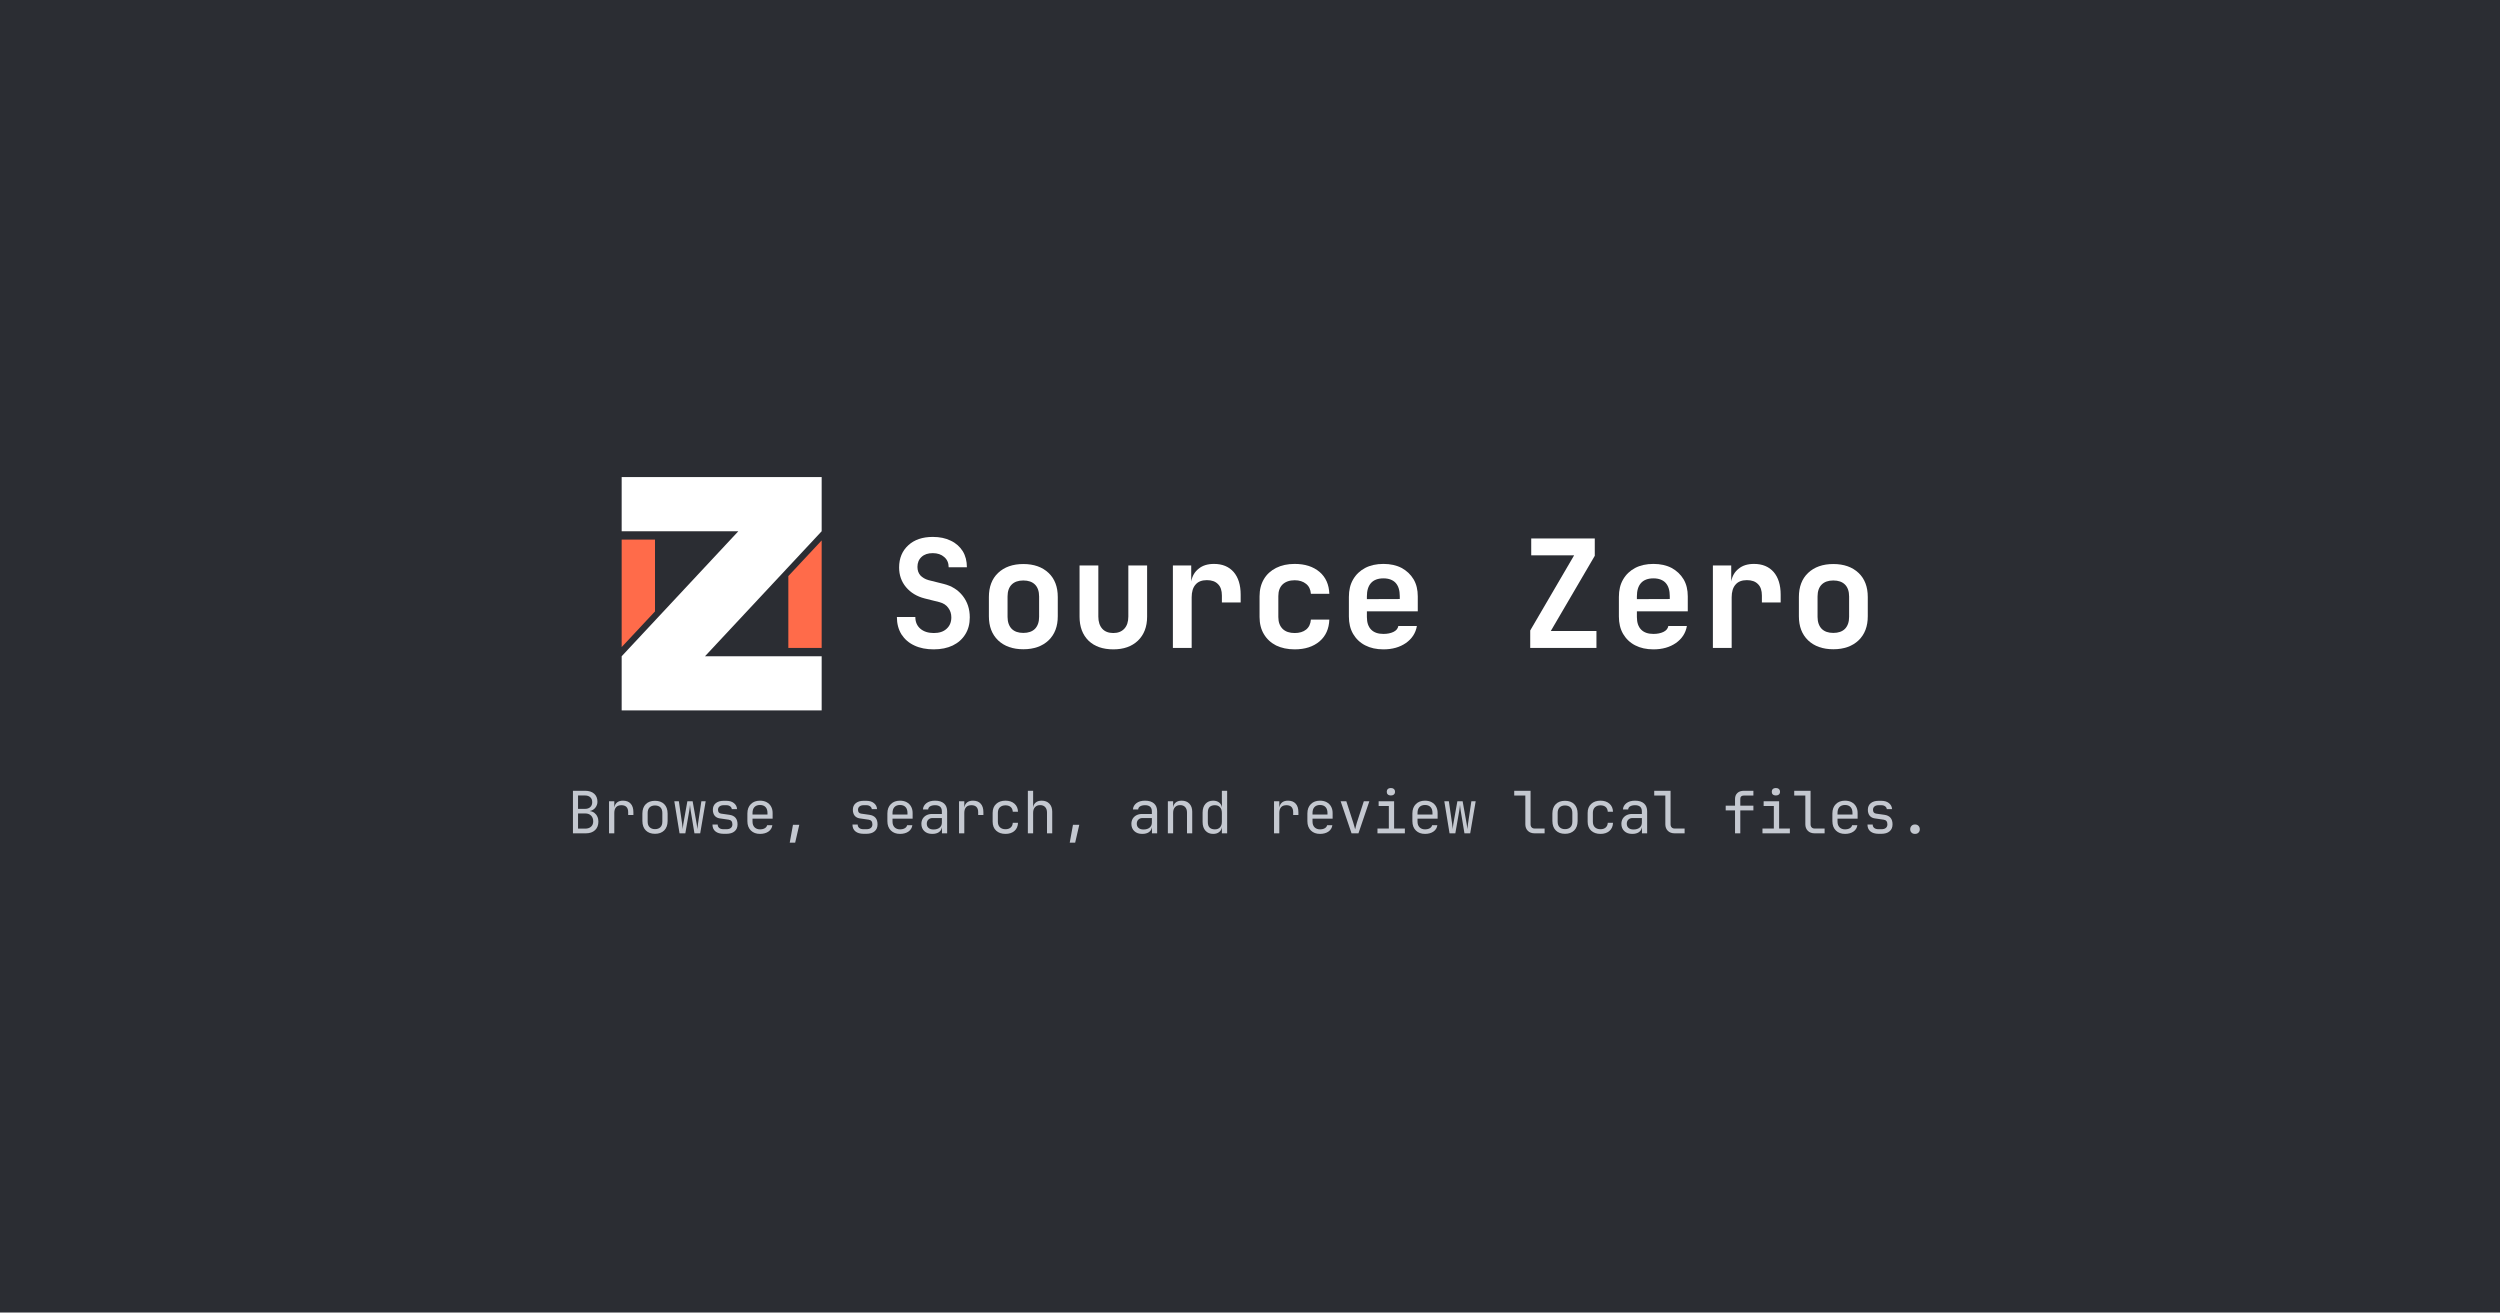
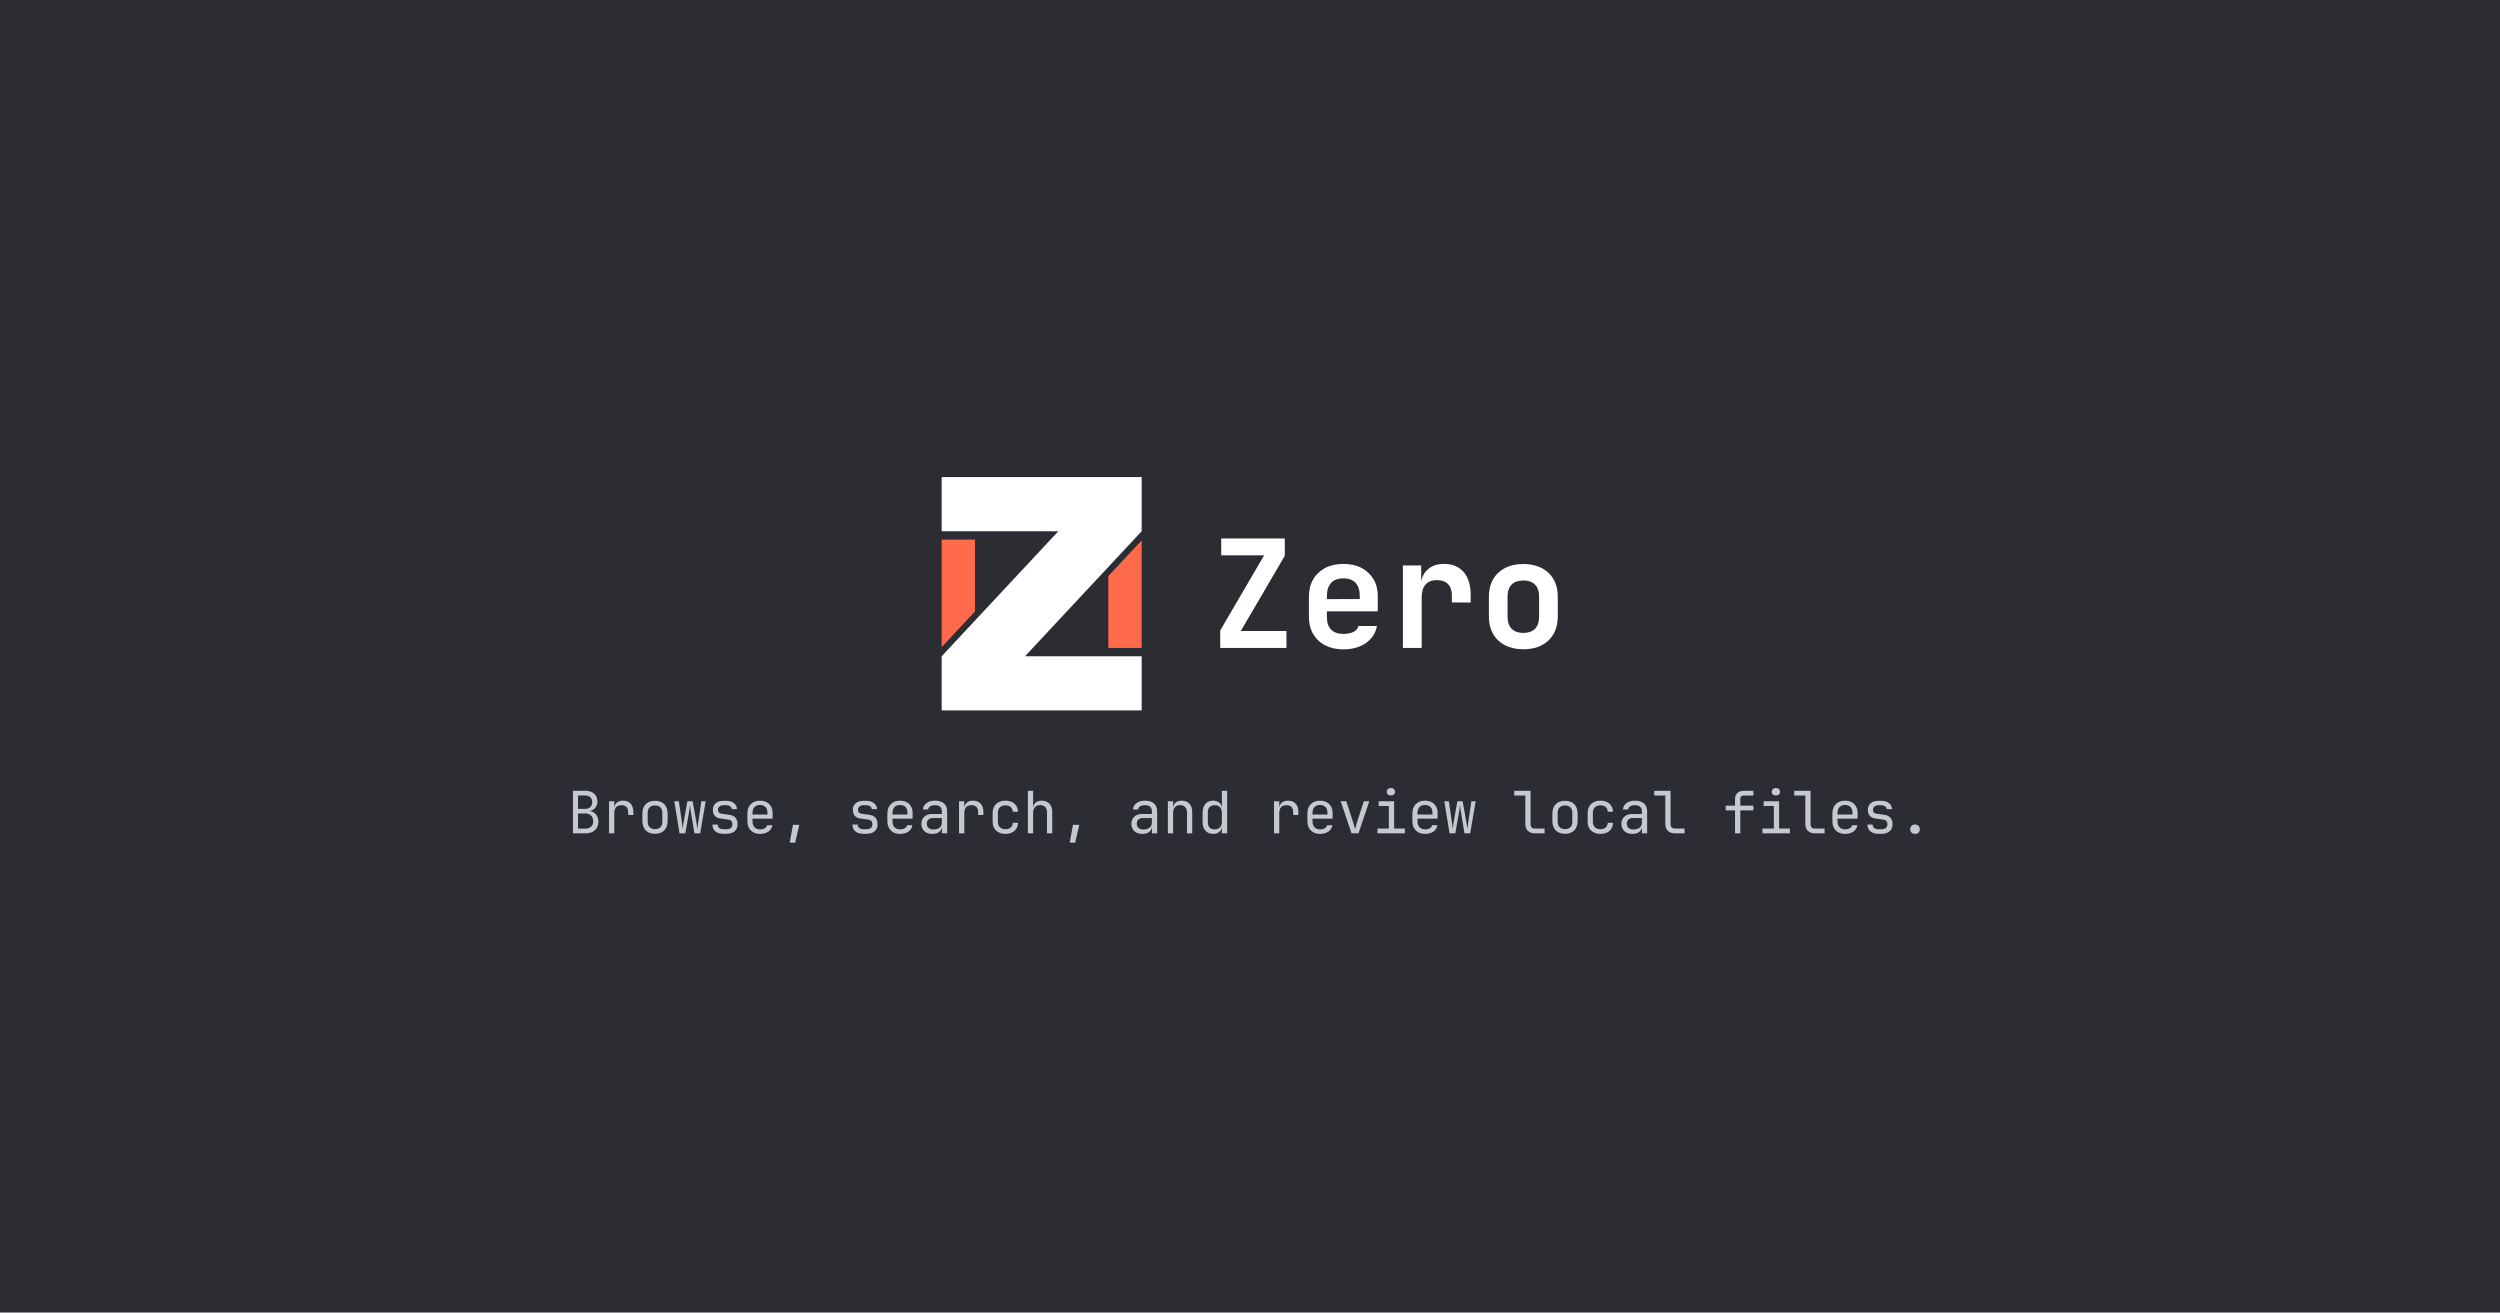
<svg xmlns="http://www.w3.org/2000/svg" viewBox="0 0 1200 630" width="1200" height="630">
  <rect width="1200" height="630" fill="#2b2d33" />
-   <g transform="translate(282.4 221) scale(4)">
+   <g transform="translate(436 221) scale(4)">
    <path fill="#ffffff" d="M4 2H28V8.5L14 23.5H28V30H4V23.5L18 8.5H4z" />
    <path fill="#ff6b4a" d="M4 9.5H8V18.12L4 22.4zM28 22.5H24V13.88L28 9.6z" />
  </g>
-   <g fill="#ffffff" transform="translate(426.4 311) scale(0.5333333)">
-     <path transform="translate(0)" d="M 40.9 1.3 C 34.3 1.3 28.4 0.2 23.4 -2.2 C 18.4 -4.5 14.6 -7.9 11.8 -12.2 C 9.1 -16.6 7.7 -21.8 7.7 -27.8 L 24.3 -27.8 C 24.3 -23.4 25.8 -19.9 28.8 -17.3 C 31.8 -14.7 35.9 -13.4 40.9 -13.4 C 45.8 -13.4 49.6 -14.6 52.4 -17.2 C 55.3 -19.8 56.7 -23.2 56.7 -27.5 C 56.7 -30.8 55.8 -33.6 53.9 -36.1 C 52.1 -38.6 49.5 -40.3 46 -41.2 L 32.8 -44.5 C 25.7 -46.3 20.1 -49.7 15.9 -54.7 C 11.8 -59.6 9.7 -65.5 9.7 -72.4 C 9.7 -80.7 12.5 -87.4 18 -92.4 C 23.4 -97.4 30.8 -99.9 40 -99.9 C 46.2 -99.9 51.6 -98.8 56.2 -96.5 C 60.9 -94.3 64.4 -91.1 67 -87 C 69.5 -82.9 70.7 -78.1 70.7 -72.6 L 54.3 -72.6 C 54.3 -76.4 53 -79.5 50.3 -81.8 C 47.7 -84.1 44.3 -85.3 40 -85.3 C 35.7 -85.3 32.4 -84.2 29.9 -81.9 C 27.4 -79.6 26.2 -76.6 26.2 -72.9 C 26.2 -69.8 27.1 -67.3 28.8 -65.3 C 30.6 -63.4 33 -61.9 36.2 -61 L 49.8 -57.6 C 57.1 -55.8 62.8 -52.2 67 -46.8 C 71.2 -41.4 73.3 -35 73.3 -27.5 C 73.3 -21.7 72 -16.6 69.3 -12.3 C 66.7 -8 62.9 -4.6 58 -2.2 C 53.2 0.1 47.5 1.3 40.9 1.3 Z M 40.9 1.3" />
-     <path transform="translate(81)" d="M 40.5 1.2 C 31 1.2 23.4 -1.5 17.8 -6.8 C 12.2 -12.2 9.5 -19.4 9.5 -28.5 L 9.5 -45.8 C 9.5 -54.9 12.2 -62.2 17.8 -67.5 C 23.4 -72.8 31 -75.5 40.5 -75.5 C 50 -75.5 57.6 -72.8 63.2 -67.5 C 68.8 -62.2 71.5 -54.9 71.5 -45.8 L 71.5 -28.5 C 71.5 -19.4 68.8 -12.2 63.2 -6.8 C 57.6 -1.5 50 1.2 40.5 1.2 Z M 40.5 -13.5 C 45 -13.5 48.5 -14.7 51 -17.2 C 53.4 -19.7 54.7 -23.3 54.7 -27.9 L 54.7 -46.3 C 54.7 -51 53.4 -54.6 51 -57 C 48.5 -59.5 45 -60.7 40.5 -60.7 C 36 -60.7 32.5 -59.5 30 -57 C 27.6 -54.6 26.3 -51 26.3 -46.3 L 26.3 -27.9 C 26.3 -23.3 27.6 -19.7 30 -17.2 C 32.5 -14.7 36 -13.5 40.5 -13.5 Z M 40.5 -13.5" />
-     <path transform="translate(162)" d="M 40.5 1.3 C 31.1 1.3 23.6 -1.3 18.2 -6.5 C 12.8 -11.8 10.1 -19 10.1 -28.1 L 10.1 -74.2 L 27 -74.2 L 27 -28.2 C 27 -23.5 28.2 -19.9 30.5 -17.3 C 32.8 -14.7 36.2 -13.4 40.5 -13.4 C 44.7 -13.4 48 -14.7 50.4 -17.3 C 52.8 -19.9 54 -23.5 54 -28.2 L 54 -74.2 L 70.9 -74.2 L 70.9 -28.1 C 70.9 -19 68.1 -11.8 62.6 -6.5 C 57.1 -1.3 49.8 1.3 40.5 1.3 Z M 40.5 1.3" />
-     <path transform="translate(243)" d="M 13.1 0 L 13.1 -74.2 L 29.6 -74.2 L 29.6 -59.8 C 30.5 -64.7 32.7 -68.5 36.3 -71.3 C 39.8 -74.2 44.4 -75.6 50.1 -75.6 C 57.6 -75.6 63.5 -73.2 67.8 -68.3 C 72 -63.4 74.1 -56.6 74.1 -47.9 L 74.1 -40.9 L 57.2 -40.9 L 57.2 -47.1 C 57.2 -51.6 56.1 -55.1 53.7 -57.4 C 51.4 -59.8 48.1 -61 43.7 -61 C 39.2 -61 35.8 -59.7 33.5 -57 C 31.1 -54.3 30 -50.4 30 -45.5 L 30 0 Z M 13.1 0" />
-     <path transform="translate(324)" d="M 41.7 1.3 C 35.3 1.3 29.8 0.1 25 -2.2 C 20.3 -4.6 16.6 -8 14 -12.4 C 11.4 -16.7 10.1 -21.9 10.1 -27.8 L 10.1 -46.4 C 10.1 -52.4 11.4 -57.5 14 -61.9 C 16.6 -66.3 20.3 -69.6 25 -72 C 29.8 -74.4 35.3 -75.6 41.7 -75.6 C 51 -75.6 58.4 -73.2 64.1 -68.4 C 69.7 -63.6 72.6 -57 72.9 -48.7 L 56.3 -48.7 C 56 -52.6 54.6 -55.6 51.9 -57.7 C 49.3 -59.8 45.9 -60.9 41.7 -60.9 C 37.1 -60.9 33.5 -59.6 30.9 -57.2 C 28.3 -54.7 27 -51.2 27 -46.6 L 27 -27.8 C 27 -23.2 28.3 -19.7 30.9 -17.1 C 33.5 -14.6 37.1 -13.4 41.7 -13.4 C 45.9 -13.4 49.4 -14.4 52 -16.5 C 54.6 -18.6 56 -21.6 56.3 -25.5 L 72.9 -25.5 C 72.6 -17.2 69.7 -10.7 64.1 -5.9 C 58.4 -1.1 51 1.3 41.7 1.3 Z M 41.7 1.3" />
-     <path transform="translate(405)" d="M 40.6 1.3 C 34.3 1.3 28.8 0.1 24.2 -2.3 C 19.5 -4.7 15.9 -8.2 13.3 -12.6 C 10.7 -17.1 9.5 -22.3 9.5 -28.3 L 9.5 -45.9 C 9.5 -51.9 10.7 -57.2 13.3 -61.6 C 15.9 -66.1 19.5 -69.5 24.2 -72 C 28.8 -74.4 34.3 -75.6 40.6 -75.6 C 46.8 -75.6 52.3 -74.4 56.9 -72 C 61.5 -69.5 65.1 -66.1 67.7 -61.8 C 70.3 -57.4 71.5 -52.3 71.5 -46.4 L 71.5 -32.9 L 25.7 -32.9 L 25.7 -27.8 C 25.7 -22.8 27 -19 29.6 -16.4 C 32.2 -13.8 35.9 -12.6 40.6 -12.6 C 44.1 -12.6 47.1 -13.2 49.6 -14.4 C 52.1 -15.6 53.6 -17.4 54 -19.7 L 70.7 -19.7 C 69.6 -13.3 66.2 -8.2 60.8 -4.4 C 55.3 -0.6 48.6 1.3 40.6 1.3 Z M 25.7 -46.4 L 25.7 -43.9 L 55.3 -44 L 55.3 -46.6 C 55.3 -51.7 54.1 -55.7 51.6 -58.5 C 49.1 -61.2 45.4 -62.6 40.6 -62.6 C 35.7 -62.6 31.9 -61.2 29.4 -58.4 C 26.9 -55.6 25.7 -51.6 25.7 -46.4 Z M 25.7 -46.4" />
-     <path transform="translate(486)" d="" />
-     <path transform="translate(567)" d="M 10.7 0 L 10.7 -15.7 L 50.2 -83.3 L 11.6 -83.3 L 11.6 -98.5 L 68.8 -98.5 L 68.8 -82.9 L 29.2 -15.2 L 70.3 -15.2 L 70.3 0 Z M 10.7 0" />
-     <path transform="translate(648)" d="M 40.6 1.3 C 34.3 1.3 28.8 0.1 24.2 -2.3 C 19.5 -4.7 15.9 -8.2 13.3 -12.6 C 10.7 -17.1 9.5 -22.3 9.5 -28.3 L 9.5 -45.9 C 9.5 -51.9 10.7 -57.2 13.3 -61.6 C 15.9 -66.1 19.5 -69.5 24.2 -72 C 28.8 -74.4 34.3 -75.6 40.6 -75.6 C 46.8 -75.6 52.3 -74.4 56.9 -72 C 61.5 -69.5 65.1 -66.1 67.7 -61.8 C 70.3 -57.4 71.5 -52.3 71.5 -46.4 L 71.5 -32.9 L 25.7 -32.9 L 25.7 -27.8 C 25.7 -22.8 27 -19 29.6 -16.4 C 32.2 -13.8 35.9 -12.6 40.6 -12.6 C 44.1 -12.6 47.1 -13.2 49.6 -14.4 C 52.1 -15.6 53.6 -17.4 54 -19.7 L 70.7 -19.7 C 69.6 -13.3 66.2 -8.2 60.8 -4.4 C 55.3 -0.6 48.6 1.3 40.6 1.3 Z M 25.7 -46.4 L 25.7 -43.9 L 55.3 -44 L 55.3 -46.6 C 55.3 -51.7 54.1 -55.7 51.6 -58.5 C 49.1 -61.2 45.4 -62.6 40.6 -62.6 C 35.7 -62.6 31.9 -61.2 29.4 -58.4 C 26.9 -55.6 25.7 -51.6 25.7 -46.4 Z M 25.7 -46.4" />
-     <path transform="translate(729)" d="M 13.1 0 L 13.1 -74.2 L 29.6 -74.2 L 29.6 -59.8 C 30.5 -64.7 32.7 -68.5 36.3 -71.3 C 39.8 -74.2 44.4 -75.6 50.1 -75.6 C 57.6 -75.6 63.5 -73.2 67.8 -68.3 C 72 -63.4 74.1 -56.6 74.1 -47.9 L 74.1 -40.9 L 57.2 -40.9 L 57.2 -47.1 C 57.2 -51.6 56.1 -55.1 53.7 -57.4 C 51.4 -59.8 48.1 -61 43.7 -61 C 39.2 -61 35.8 -59.7 33.5 -57 C 31.1 -54.3 30 -50.4 30 -45.5 L 30 0 Z M 13.1 0" />
-     <path transform="translate(810)" d="M 40.5 1.2 C 31 1.2 23.4 -1.5 17.8 -6.8 C 12.2 -12.2 9.5 -19.4 9.5 -28.5 L 9.5 -45.8 C 9.5 -54.9 12.2 -62.2 17.8 -67.5 C 23.4 -72.8 31 -75.5 40.5 -75.5 C 50 -75.5 57.6 -72.8 63.2 -67.5 C 68.8 -62.2 71.5 -54.9 71.5 -45.8 L 71.5 -28.5 C 71.5 -19.4 68.8 -12.2 63.2 -6.8 C 57.6 -1.5 50 1.2 40.5 1.2 Z M 40.5 -13.5 C 45 -13.5 48.5 -14.7 51 -17.2 C 53.4 -19.7 54.7 -23.3 54.7 -27.9 L 54.7 -46.3 C 54.7 -51 53.4 -54.6 51 -57 C 48.5 -59.5 45 -60.7 40.5 -60.7 C 36 -60.7 32.5 -59.5 30 -57 C 27.6 -54.6 26.3 -51 26.3 -46.3 L 26.3 -27.9 C 26.3 -23.3 27.6 -19.7 30 -17.2 C 32.5 -14.7 36 -13.5 40.5 -13.5 Z M 40.5 -13.5" />
+   <g fill="#ffffff" transform="translate(580 311) scale(0.5333333)">
+     <path transform="translate(0)" d="M 10.7 0 L 10.7 -15.7 L 50.2 -83.3 L 11.6 -83.3 L 11.6 -98.5 L 68.8 -98.5 L 68.8 -82.9 L 29.2 -15.2 L 70.3 -15.2 L 70.3 0 Z M 10.7 0" />
+     <path transform="translate(81)" d="M 40.6 1.3 C 34.3 1.3 28.8 0.1 24.2 -2.3 C 19.5 -4.7 15.9 -8.2 13.3 -12.6 C 10.7 -17.1 9.5 -22.3 9.5 -28.3 L 9.5 -45.9 C 9.5 -51.9 10.7 -57.2 13.3 -61.6 C 15.9 -66.1 19.5 -69.5 24.2 -72 C 28.8 -74.4 34.3 -75.6 40.6 -75.6 C 46.8 -75.6 52.3 -74.4 56.9 -72 C 61.5 -69.5 65.1 -66.1 67.7 -61.8 C 70.3 -57.4 71.5 -52.3 71.5 -46.4 L 71.5 -32.9 L 25.7 -32.9 L 25.7 -27.8 C 25.7 -22.8 27 -19 29.6 -16.4 C 32.2 -13.8 35.9 -12.6 40.6 -12.6 C 44.1 -12.6 47.1 -13.2 49.6 -14.4 C 52.1 -15.6 53.6 -17.4 54 -19.7 L 70.7 -19.7 C 69.6 -13.3 66.2 -8.2 60.8 -4.4 C 55.3 -0.6 48.6 1.3 40.6 1.3 Z M 25.7 -46.4 L 25.7 -43.9 L 55.3 -44 L 55.3 -46.6 C 55.3 -51.7 54.1 -55.7 51.6 -58.5 C 49.1 -61.2 45.4 -62.6 40.6 -62.6 C 35.7 -62.6 31.9 -61.2 29.4 -58.4 C 26.9 -55.6 25.7 -51.6 25.7 -46.4 Z M 25.7 -46.4" />
+     <path transform="translate(162)" d="M 13.1 0 L 13.1 -74.2 L 29.6 -74.2 L 29.6 -59.8 C 30.5 -64.7 32.7 -68.5 36.3 -71.3 C 39.8 -74.2 44.4 -75.6 50.1 -75.6 C 57.6 -75.6 63.5 -73.2 67.8 -68.3 C 72 -63.4 74.1 -56.6 74.1 -47.9 L 74.1 -40.9 L 57.2 -40.9 L 57.2 -47.1 C 57.2 -51.6 56.1 -55.1 53.7 -57.4 C 51.4 -59.8 48.1 -61 43.7 -61 C 39.2 -61 35.8 -59.7 33.5 -57 C 31.1 -54.3 30 -50.4 30 -45.5 L 30 0 Z M 13.1 0" />
+     <path transform="translate(243)" d="M 40.5 1.2 C 31 1.2 23.4 -1.5 17.8 -6.8 C 12.2 -12.2 9.5 -19.4 9.5 -28.5 L 9.5 -45.8 C 9.5 -54.9 12.2 -62.2 17.8 -67.5 C 23.4 -72.8 31 -75.5 40.5 -75.5 C 50 -75.5 57.6 -72.8 63.2 -67.5 C 68.8 -62.2 71.5 -54.9 71.5 -45.8 L 71.5 -28.5 C 71.5 -19.4 68.8 -12.2 63.2 -6.8 C 57.6 -1.5 50 1.2 40.5 1.2 Z M 40.5 -13.5 C 45 -13.5 48.5 -14.7 51 -17.2 C 53.4 -19.7 54.7 -23.3 54.7 -27.9 L 54.7 -46.3 C 54.7 -51 53.4 -54.6 51 -57 C 48.5 -59.5 45 -60.7 40.5 -60.7 C 36 -60.7 32.5 -59.5 30 -57 C 27.6 -54.6 26.3 -51 26.3 -46.3 L 26.3 -27.9 C 26.3 -23.3 27.6 -19.7 30 -17.2 C 32.5 -14.7 36 -13.5 40.5 -13.5 Z M 40.5 -13.5" />
  </g>
  <g fill="#c4c8d0" transform="translate(272.4 400) scale(0.2074074)">
    <path transform="translate(0)" d="M 12.6 0 L 12.6 -98.5 L 40.5 -98.5 C 49.5 -98.5 56.5 -96.3 61.6 -91.8 C 66.7 -87.3 69.3 -81 69.3 -73 C 69.3 -68 67.6 -63.4 64.5 -59.4 C 61.3 -55.3 57.1 -52.8 52 -51.8 L 52 -51.4 C 55.8 -51 59.2 -49.6 62.2 -47.4 C 65.1 -45.1 67.4 -42.3 69 -38.8 C 70.7 -35.3 71.5 -31.5 71.5 -27.4 C 71.5 -18.9 69 -12.3 63.8 -7.4 C 58.6 -2.5 51.5 0 42.5 0 Z M 24.4 -56.6 L 40.4 -56.6 C 45.6 -56.6 49.7 -58 52.7 -60.7 C 55.7 -63.5 57.2 -67.3 57.2 -72.1 C 57.2 -76.9 55.8 -80.6 52.8 -83.4 C 49.8 -86.2 45.7 -87.6 40.5 -87.6 L 24.4 -87.6 Z M 24.4 -10.9 L 41.2 -10.9 C 46.8 -10.9 51.3 -12.4 54.6 -15.5 C 57.9 -18.5 59.5 -22.6 59.5 -27.8 C 59.5 -33.2 57.9 -37.6 54.6 -41 C 51.3 -44.3 46.8 -46 41.2 -46 L 24.4 -46 Z M 24.4 -10.9" />
    <path transform="translate(81)" d="M 15.1 0 L 15.1 -74.2 L 27.3 -74.2 L 27.3 -60.1 L 27.5 -60.1 C 28.2 -64.8 30.2 -68.6 33.6 -71.4 C 37 -74.2 41.6 -75.6 47.4 -75.6 C 55.1 -75.6 61.1 -73.3 65.3 -68.6 C 69.5 -64 71.5 -57.4 71.5 -48.9 L 71.5 -42.5 L 59.4 -42.5 L 59.4 -48.9 C 59.4 -59.7 54.1 -65.1 43.6 -65.1 C 38.3 -65.1 34.2 -63.5 31.5 -60.5 C 28.7 -57.4 27.3 -53 27.3 -47.2 L 27.3 0 Z M 15.1 0" />
    <path transform="translate(162)" d="M 40.5 1.1 C 31.6 1.1 24.5 -1.5 19.2 -6.7 C 14 -12 11.3 -19.3 11.3 -28.6 L 11.3 -45.6 C 11.3 -55.1 14 -62.4 19.2 -67.6 C 24.4 -72.7 31.5 -75.3 40.5 -75.3 C 49.5 -75.3 56.6 -72.7 61.8 -67.6 C 67 -62.4 69.7 -55.1 69.7 -45.6 L 69.7 -28.6 C 69.7 -19.3 67 -12 61.8 -6.7 C 56.5 -1.5 49.4 1.1 40.5 1.1 Z M 40.5 -9.7 C 45.8 -9.7 50 -11.2 53 -14.2 C 56 -17.1 57.5 -21.5 57.5 -27.3 L 57.5 -47 C 57.5 -52.7 56 -57.1 53 -60.1 C 50 -63 45.8 -64.5 40.5 -64.5 C 35.3 -64.5 31.1 -63 28.1 -60.1 C 25 -57.1 23.5 -52.7 23.5 -47 L 23.5 -27.3 C 23.5 -21.5 25 -17.1 28.1 -14.2 C 31.1 -11.2 35.3 -9.7 40.5 -9.7 Z M 40.5 -9.7" />
    <path transform="translate(243)" d="M 16.3 0 L 4.2 -74.2 L 14.7 -74.2 L 22.3 -21.9 C 22.6 -19.9 22.8 -17.7 23.1 -15.3 C 23.3 -12.9 23.5 -11 23.6 -9.5 C 23.8 -11 24 -12.9 24.2 -15.3 C 24.4 -17.7 24.7 -19.9 25.1 -21.9 L 34.4 -74.2 L 46.6 -74.2 L 55.9 -21.9 C 56.3 -19.9 56.6 -17.7 56.9 -15.3 C 57.2 -12.9 57.4 -11 57.5 -9.5 C 57.7 -11 57.9 -12.9 58.2 -15.3 C 58.5 -17.7 58.7 -19.9 59 -21.9 L 66.8 -74.2 L 76.8 -74.2 L 64.1 0 L 50.8 0 L 42.3 -51.3 C 41.9 -53.8 41.6 -56.5 41.2 -59.3 C 40.9 -62.2 40.7 -64.3 40.5 -65.9 C 40.4 -64.3 40.2 -62.2 39.8 -59.3 C 39.5 -56.5 39.1 -53.8 38.6 -51.3 L 29.7 0 Z M 16.3 0" />
    <path transform="translate(324)" d="M 37.5 1.1 C 29.3 1.1 22.8 -0.8 18.3 -4.5 C 13.7 -8.3 11.5 -13.5 11.5 -20.4 L 23.6 -20.4 C 23.6 -17 24.8 -14.3 27.3 -12.3 C 29.7 -10.4 33.1 -9.5 37.5 -9.5 L 43.5 -9.5 C 48 -9.5 51.5 -10.4 53.9 -12.4 C 56.4 -14.4 57.6 -17.2 57.6 -20.8 C 57.6 -27.2 54.7 -30.8 48.9 -31.6 L 28.3 -34.6 C 23.3 -35.3 19.4 -37.4 16.6 -40.8 C 13.8 -44.3 12.4 -48.9 12.4 -54.5 C 12.4 -61 14.6 -66.1 19.1 -69.8 C 23.6 -73.5 29.7 -75.3 37.5 -75.3 L 43.5 -75.3 C 50.7 -75.3 56.5 -73.6 61.1 -70 C 65.6 -66.4 68.1 -61.8 68.4 -56 L 56.2 -56 C 56 -58.6 54.7 -60.8 52.4 -62.5 C 50.1 -64.2 47.2 -65.1 43.5 -65.1 L 37.5 -65.1 C 33.4 -65.1 30.1 -64.1 27.8 -62.2 C 25.5 -60.3 24.3 -57.8 24.3 -54.5 C 24.3 -49.3 26.7 -46.3 31.5 -45.6 L 50.6 -42.9 C 63.2 -41.1 69.5 -33.8 69.5 -20.8 C 69.5 -13.9 67.3 -8.5 62.7 -4.7 C 58.2 -0.8 51.8 1.1 43.5 1.1 Z M 37.5 1.1" />
    <path transform="translate(405)" d="M 40.5 1.3 C 31.8 1.3 24.7 -1.3 19.4 -6.5 C 14 -11.8 11.3 -19.1 11.3 -28.3 L 11.3 -45.9 C 11.3 -55.2 14 -62.4 19.4 -67.7 C 24.7 -73 31.8 -75.6 40.5 -75.6 C 46.4 -75.6 51.5 -74.4 55.8 -72.1 C 60.2 -69.7 63.6 -66.5 66 -62.2 C 68.4 -58 69.7 -53 69.7 -47.2 L 69.7 -34 L 23.2 -34 L 23.2 -27 C 23.2 -21.5 24.8 -17.2 27.9 -14 C 31.1 -10.8 35.3 -9.2 40.5 -9.2 C 45 -9.2 48.7 -10.1 51.6 -11.8 C 54.6 -13.6 56.3 -15.9 57 -18.9 L 69.1 -18.9 C 68.3 -12.7 65.3 -7.8 60.1 -4.1 C 54.9 -0.5 48.3 1.3 40.5 1.3 Z M 23.2 -43.5 L 57.8 -43.5 L 57.8 -47.2 C 57.8 -53.1 56.3 -57.6 53.3 -60.8 C 50.2 -64 46 -65.6 40.5 -65.6 C 35 -65.6 30.8 -64 27.7 -60.8 C 24.7 -57.6 23.2 -53.1 23.2 -47.2 Z M 23.2 -43.5" />
    <path transform="translate(486)" d="M 28.3 21.6 L 35.8 -19.7 L 50.4 -19.7 L 40.9 21.6 Z M 28.3 21.6" />
    <path transform="translate(567)" d="" />
    <path transform="translate(648)" d="M 37.5 1.1 C 29.3 1.1 22.8 -0.8 18.3 -4.5 C 13.7 -8.3 11.5 -13.5 11.5 -20.4 L 23.6 -20.4 C 23.6 -17 24.8 -14.3 27.3 -12.3 C 29.7 -10.4 33.1 -9.5 37.5 -9.5 L 43.5 -9.5 C 48 -9.5 51.5 -10.4 53.9 -12.4 C 56.4 -14.4 57.6 -17.2 57.6 -20.8 C 57.6 -27.2 54.7 -30.8 48.9 -31.6 L 28.3 -34.6 C 23.3 -35.3 19.4 -37.4 16.6 -40.8 C 13.8 -44.3 12.4 -48.9 12.4 -54.5 C 12.4 -61 14.6 -66.1 19.1 -69.8 C 23.6 -73.5 29.7 -75.3 37.5 -75.3 L 43.5 -75.3 C 50.7 -75.3 56.5 -73.6 61.1 -70 C 65.6 -66.4 68.1 -61.8 68.4 -56 L 56.2 -56 C 56 -58.6 54.7 -60.8 52.4 -62.5 C 50.1 -64.2 47.2 -65.1 43.5 -65.1 L 37.5 -65.1 C 33.4 -65.1 30.1 -64.1 27.8 -62.2 C 25.5 -60.3 24.3 -57.8 24.3 -54.5 C 24.3 -49.3 26.7 -46.3 31.5 -45.6 L 50.6 -42.9 C 63.2 -41.1 69.5 -33.8 69.5 -20.8 C 69.5 -13.9 67.3 -8.5 62.7 -4.7 C 58.2 -0.8 51.8 1.1 43.5 1.1 Z M 37.5 1.1" />
    <path transform="translate(729)" d="M 40.5 1.3 C 31.8 1.3 24.7 -1.3 19.4 -6.5 C 14 -11.8 11.3 -19.1 11.3 -28.3 L 11.3 -45.9 C 11.3 -55.2 14 -62.4 19.4 -67.7 C 24.7 -73 31.8 -75.6 40.5 -75.6 C 46.4 -75.6 51.5 -74.4 55.8 -72.1 C 60.2 -69.7 63.6 -66.5 66 -62.2 C 68.4 -58 69.7 -53 69.7 -47.2 L 69.7 -34 L 23.2 -34 L 23.2 -27 C 23.2 -21.5 24.8 -17.2 27.9 -14 C 31.1 -10.8 35.3 -9.2 40.5 -9.2 C 45 -9.2 48.7 -10.1 51.6 -11.8 C 54.6 -13.6 56.3 -15.9 57 -18.9 L 69.1 -18.9 C 68.3 -12.7 65.3 -7.8 60.1 -4.1 C 54.9 -0.5 48.3 1.3 40.5 1.3 Z M 23.2 -43.5 L 57.8 -43.5 L 57.8 -47.2 C 57.8 -53.1 56.3 -57.6 53.3 -60.8 C 50.2 -64 46 -65.6 40.5 -65.6 C 35 -65.6 30.8 -64 27.7 -60.8 C 24.7 -57.6 23.2 -53.1 23.2 -47.2 Z M 23.2 -43.5" />
    <path transform="translate(810)" d="M 34 1.3 C 26.4 1.3 20.3 -0.8 15.8 -5.1 C 11.3 -9.3 9 -14.9 9 -21.9 C 9 -26.5 10.1 -30.5 12.1 -33.9 C 14.2 -37.3 17.1 -40 20.8 -41.9 C 24.5 -43.8 28.7 -44.8 33.5 -44.8 L 56.4 -44.8 L 56.4 -50.6 C 56.4 -60.2 51.2 -65.1 40.6 -65.1 C 36 -65.1 32.2 -64.2 29.3 -62.5 C 26.4 -60.8 24.9 -58.4 24.7 -55.3 L 12.6 -55.3 C 13 -61.2 15.7 -66 20.7 -69.9 C 25.7 -73.7 32.4 -75.6 40.6 -75.6 C 49.6 -75.6 56.5 -73.4 61.4 -69.1 C 66.2 -64.8 68.6 -58.8 68.6 -51 L 68.6 0 L 56.6 0 L 56.6 -13.5 L 56.3 -13.5 C 55.6 -8.9 53.3 -5.3 49.4 -2.6 C 45.5 0 40.4 1.3 34 1.3 Z M 37 -8.9 C 42.9 -8.9 47.7 -10.3 51.2 -13.2 C 54.7 -16.1 56.4 -20 56.4 -25 L 56.4 -35.4 L 34.8 -35.4 C 30.9 -35.4 27.6 -34.2 25.2 -31.8 C 22.7 -29.4 21.5 -26.2 21.5 -22.3 C 21.5 -18.1 22.8 -14.9 25.6 -12.5 C 28.3 -10.1 32.1 -8.9 37 -8.9 Z M 37 -8.9" />
    <path transform="translate(891)" d="M 15.1 0 L 15.1 -74.2 L 27.3 -74.2 L 27.3 -60.1 L 27.5 -60.1 C 28.2 -64.8 30.2 -68.6 33.6 -71.4 C 37 -74.2 41.6 -75.6 47.4 -75.6 C 55.1 -75.6 61.1 -73.3 65.3 -68.6 C 69.5 -64 71.5 -57.4 71.5 -48.9 L 71.5 -42.5 L 59.4 -42.5 L 59.4 -48.9 C 59.4 -59.7 54.1 -65.1 43.6 -65.1 C 38.3 -65.1 34.2 -63.5 31.5 -60.5 C 28.7 -57.4 27.3 -53 27.3 -47.2 L 27.3 0 Z M 15.1 0" />
    <path transform="translate(972)" d="M 41.6 1.3 C 32.6 1.3 25.4 -1.2 20 -6.2 C 14.6 -11.2 11.9 -18.2 11.9 -27 L 11.9 -47.2 C 11.9 -56.1 14.6 -63 20 -68 C 25.4 -73.1 32.6 -75.6 41.6 -75.6 C 50.1 -75.6 57 -73.3 62.3 -68.7 C 67.6 -64.1 70.3 -57.9 70.6 -50 L 58.5 -50 C 58.2 -54.7 56.6 -58.4 53.6 -61 C 50.6 -63.5 46.6 -64.8 41.6 -64.8 C 36.3 -64.8 32 -63.3 28.8 -60.3 C 25.6 -57.3 24 -53 24 -47.4 L 24 -27 C 24 -21.4 25.6 -17.1 28.8 -14 C 32 -11 36.3 -9.5 41.6 -9.5 C 46.6 -9.5 50.6 -10.8 53.6 -13.4 C 56.6 -16 58.2 -19.6 58.5 -24.3 L 70.6 -24.3 C 70.3 -16.4 67.6 -10.1 62.3 -5.5 C 57 -0.9 50.1 1.3 41.6 1.3 Z M 41.6 1.3" />
    <path transform="translate(1053)" d="M 12.4 0 L 12.4 -98.5 L 24.6 -98.5 L 24.6 -60.1 L 24.7 -60.1 C 25.3 -65 27.4 -68.8 30.8 -71.5 C 34.2 -74.2 38.7 -75.6 44.4 -75.6 C 51.9 -75.6 57.8 -73.3 62.2 -68.7 C 66.6 -64.1 68.8 -57.9 68.8 -50 L 68.8 0 L 56.7 0 L 56.7 -47.9 C 56.7 -53.5 55.3 -57.8 52.4 -60.8 C 49.6 -63.8 45.8 -65.3 40.9 -65.3 C 35.9 -65.3 31.9 -63.8 29 -60.6 C 26 -57.5 24.6 -53 24.6 -47.2 L 24.6 0 Z M 12.4 0" />
    <path transform="translate(1134)" d="M 28.3 21.6 L 35.8 -19.7 L 50.4 -19.7 L 40.9 21.6 Z M 28.3 21.6" />
    <path transform="translate(1215)" d="" />
    <path transform="translate(1296)" d="M 34 1.3 C 26.4 1.3 20.3 -0.8 15.8 -5.1 C 11.3 -9.3 9 -14.9 9 -21.9 C 9 -26.5 10.1 -30.5 12.1 -33.9 C 14.2 -37.3 17.1 -40 20.8 -41.9 C 24.5 -43.8 28.7 -44.8 33.5 -44.8 L 56.4 -44.8 L 56.4 -50.6 C 56.4 -60.2 51.2 -65.1 40.6 -65.1 C 36 -65.1 32.2 -64.2 29.3 -62.5 C 26.4 -60.8 24.9 -58.4 24.7 -55.3 L 12.6 -55.3 C 13 -61.2 15.7 -66 20.7 -69.9 C 25.7 -73.7 32.4 -75.6 40.6 -75.6 C 49.6 -75.6 56.5 -73.4 61.4 -69.1 C 66.2 -64.8 68.6 -58.8 68.6 -51 L 68.6 0 L 56.6 0 L 56.6 -13.5 L 56.3 -13.5 C 55.6 -8.9 53.3 -5.3 49.4 -2.6 C 45.5 0 40.4 1.3 34 1.3 Z M 37 -8.9 C 42.9 -8.9 47.7 -10.3 51.2 -13.2 C 54.7 -16.1 56.4 -20 56.4 -25 L 56.4 -35.4 L 34.8 -35.4 C 30.9 -35.4 27.6 -34.2 25.2 -31.8 C 22.7 -29.4 21.5 -26.2 21.5 -22.3 C 21.5 -18.1 22.8 -14.9 25.6 -12.5 C 28.3 -10.1 32.1 -8.9 37 -8.9 Z M 37 -8.9" />
    <path transform="translate(1377)" d="M 12.4 0 L 12.4 -74.2 L 24.6 -74.2 L 24.6 -60.1 L 24.7 -60.1 C 25.3 -65 27.4 -68.8 30.8 -71.5 C 34.2 -74.2 38.7 -75.6 44.4 -75.6 C 51.9 -75.6 57.8 -73.3 62.2 -68.7 C 66.6 -64.1 68.8 -57.9 68.8 -50 L 68.8 0 L 56.7 0 L 56.7 -47.8 C 56.7 -53.5 55.3 -57.8 52.4 -60.8 C 49.6 -63.8 45.8 -65.3 40.9 -65.3 C 35.9 -65.3 31.9 -63.8 29 -60.6 C 26 -57.5 24.6 -53 24.6 -47.2 L 24.6 0 Z M 12.4 0" />
    <path transform="translate(1458)" d="M 36.2 1.3 C 28.8 1.3 22.9 -1.1 18.4 -6.1 C 14 -11 11.8 -17.7 11.8 -26.2 L 11.8 -47.9 C 11.8 -56.5 14 -63.2 18.4 -68.2 C 22.8 -73.1 28.7 -75.6 36.2 -75.6 C 41.8 -75.6 46.4 -74.2 50 -71.4 C 53.7 -68.6 55.8 -64.8 56.6 -60.1 L 56.7 -60.1 L 56.4 -77 L 56.4 -98.5 L 68.6 -98.5 L 68.6 0 L 56.4 0 L 56.4 -14.2 L 56.3 -14.2 C 55.7 -9.3 53.5 -5.5 49.9 -2.8 C 46.3 0 41.8 1.3 36.2 1.3 Z M 40.2 -9.2 C 45.3 -9.2 49.2 -10.8 52.1 -13.9 C 55 -17.1 56.4 -21.4 56.4 -27 L 56.4 -47.2 C 56.4 -52.8 55 -57.2 52.1 -60.3 C 49.2 -63.5 45.3 -65.1 40.2 -65.1 C 35.1 -65.1 31.1 -63.7 28.2 -61.1 C 25.3 -58.4 23.9 -54 23.9 -47.9 L 23.9 -26.3 C 23.9 -20.3 25.3 -15.9 28.2 -13.2 C 31.1 -10.5 35.1 -9.2 40.2 -9.2 Z M 40.2 -9.2" />
    <path transform="translate(1539)" d="" />
    <path transform="translate(1620)" d="M 15.1 0 L 15.1 -74.2 L 27.3 -74.2 L 27.3 -60.1 L 27.5 -60.1 C 28.2 -64.8 30.2 -68.6 33.6 -71.4 C 37 -74.2 41.6 -75.6 47.4 -75.6 C 55.1 -75.6 61.1 -73.3 65.3 -68.6 C 69.5 -64 71.5 -57.4 71.5 -48.9 L 71.5 -42.5 L 59.4 -42.5 L 59.4 -48.9 C 59.4 -59.7 54.1 -65.1 43.6 -65.1 C 38.3 -65.1 34.2 -63.5 31.5 -60.5 C 28.7 -57.4 27.3 -53 27.3 -47.2 L 27.3 0 Z M 15.1 0" />
    <path transform="translate(1701)" d="M 40.5 1.3 C 31.8 1.3 24.7 -1.3 19.4 -6.5 C 14 -11.8 11.3 -19.1 11.3 -28.3 L 11.3 -45.9 C 11.3 -55.2 14 -62.4 19.4 -67.7 C 24.7 -73 31.8 -75.6 40.5 -75.6 C 46.4 -75.6 51.5 -74.4 55.8 -72.1 C 60.2 -69.7 63.6 -66.5 66 -62.2 C 68.4 -58 69.7 -53 69.7 -47.2 L 69.7 -34 L 23.2 -34 L 23.2 -27 C 23.2 -21.5 24.8 -17.2 27.9 -14 C 31.1 -10.8 35.3 -9.2 40.5 -9.2 C 45 -9.2 48.7 -10.1 51.6 -11.8 C 54.6 -13.6 56.3 -15.9 57 -18.9 L 69.1 -18.9 C 68.3 -12.7 65.3 -7.8 60.1 -4.1 C 54.9 -0.5 48.3 1.3 40.5 1.3 Z M 23.2 -43.5 L 57.8 -43.5 L 57.8 -47.2 C 57.8 -53.1 56.3 -57.6 53.3 -60.8 C 50.2 -64 46 -65.6 40.5 -65.6 C 35 -65.6 30.8 -64 27.7 -60.8 C 24.7 -57.6 23.2 -53.1 23.2 -47.2 Z M 23.2 -43.5" />
    <path transform="translate(1782)" d="M 32.5 0 L 7.3 -74.2 L 20.4 -74.2 L 36.6 -24.3 C 37.6 -21.3 38.4 -18.5 39.1 -15.7 C 39.9 -13 40.4 -10.8 40.8 -9.3 C 41.2 -10.8 41.8 -13 42.4 -15.7 C 43 -18.5 43.8 -21.3 44.7 -24.3 L 60.9 -74.2 L 73.7 -74.2 L 48.5 0 Z M 32.5 0" />
    <path transform="translate(1863)" d="M 11.5 0 L 11.5 -11.1 L 37.8 -11.1 L 37.8 -63.2 L 14.2 -63.2 L 14.2 -74.2 L 50 -74.2 L 50 -11.1 L 74.9 -11.1 L 74.9 0 Z M 42.5 -87.6 C 39.6 -87.6 37.2 -88.4 35.5 -89.9 C 33.8 -91.4 33 -93.5 33 -96.1 C 33 -98.8 33.8 -101 35.5 -102.5 C 37.2 -104.1 39.6 -104.9 42.5 -104.9 C 45.5 -104.9 47.8 -104.1 49.5 -102.5 C 51.3 -101 52.1 -98.8 52.1 -96.1 C 52.1 -93.5 51.3 -91.4 49.5 -89.9 C 47.8 -88.4 45.5 -87.6 42.5 -87.6 Z M 42.5 -87.6" />
    <path transform="translate(1944)" d="M 40.5 1.3 C 31.8 1.3 24.7 -1.3 19.4 -6.5 C 14 -11.8 11.3 -19.1 11.3 -28.3 L 11.3 -45.9 C 11.3 -55.2 14 -62.4 19.4 -67.7 C 24.7 -73 31.8 -75.6 40.5 -75.6 C 46.4 -75.6 51.5 -74.4 55.8 -72.1 C 60.2 -69.7 63.6 -66.5 66 -62.2 C 68.4 -58 69.7 -53 69.7 -47.2 L 69.7 -34 L 23.2 -34 L 23.2 -27 C 23.2 -21.5 24.8 -17.2 27.9 -14 C 31.1 -10.8 35.3 -9.2 40.5 -9.2 C 45 -9.2 48.7 -10.1 51.6 -11.8 C 54.6 -13.6 56.3 -15.9 57 -18.9 L 69.1 -18.9 C 68.3 -12.7 65.3 -7.8 60.1 -4.1 C 54.9 -0.5 48.3 1.3 40.5 1.3 Z M 23.2 -43.5 L 57.8 -43.5 L 57.8 -47.2 C 57.8 -53.1 56.3 -57.6 53.3 -60.8 C 50.2 -64 46 -65.6 40.5 -65.6 C 35 -65.6 30.8 -64 27.7 -60.8 C 24.7 -57.6 23.2 -53.1 23.2 -47.2 Z M 23.2 -43.5" />
    <path transform="translate(2025)" d="M 16.3 0 L 4.2 -74.2 L 14.7 -74.2 L 22.3 -21.9 C 22.6 -19.9 22.8 -17.7 23.1 -15.3 C 23.3 -12.9 23.5 -11 23.6 -9.5 C 23.8 -11 24 -12.9 24.2 -15.3 C 24.4 -17.7 24.7 -19.9 25.1 -21.9 L 34.4 -74.2 L 46.6 -74.2 L 55.9 -21.9 C 56.3 -19.9 56.6 -17.7 56.9 -15.3 C 57.2 -12.9 57.4 -11 57.5 -9.5 C 57.7 -11 57.9 -12.9 58.2 -15.3 C 58.5 -17.7 58.7 -19.9 59 -21.9 L 66.8 -74.2 L 76.8 -74.2 L 64.1 0 L 50.8 0 L 42.3 -51.3 C 41.9 -53.8 41.6 -56.5 41.2 -59.3 C 40.9 -62.2 40.7 -64.3 40.5 -65.9 C 40.4 -64.3 40.2 -62.2 39.8 -59.3 C 39.5 -56.5 39.1 -53.8 38.6 -51.3 L 29.7 0 Z M 16.3 0" />
    <path transform="translate(2106)" d="" />
    <path transform="translate(2187)" d="M 51.3 0 C 44.7 0 39.5 -1.9 35.6 -5.7 C 31.7 -9.6 29.7 -14.6 29.7 -20.9 L 29.7 -87.5 L 4 -87.5 L 4 -98.5 L 41.8 -98.5 L 41.8 -20.9 C 41.8 -17.9 42.7 -15.4 44.4 -13.7 C 46.1 -11.9 48.4 -11.1 51.3 -11.1 L 74.3 -11.1 L 74.3 0 Z M 51.3 0" />
    <path transform="translate(2268)" d="M 40.5 1.1 C 31.6 1.1 24.5 -1.5 19.2 -6.7 C 14 -12 11.3 -19.3 11.3 -28.6 L 11.3 -45.6 C 11.3 -55.1 14 -62.4 19.2 -67.6 C 24.4 -72.7 31.5 -75.3 40.5 -75.3 C 49.5 -75.3 56.6 -72.7 61.8 -67.6 C 67 -62.4 69.7 -55.1 69.7 -45.6 L 69.7 -28.6 C 69.7 -19.3 67 -12 61.8 -6.7 C 56.5 -1.5 49.4 1.1 40.5 1.1 Z M 40.5 -9.7 C 45.8 -9.7 50 -11.2 53 -14.2 C 56 -17.1 57.5 -21.5 57.5 -27.3 L 57.5 -47 C 57.5 -52.7 56 -57.1 53 -60.1 C 50 -63 45.8 -64.5 40.5 -64.5 C 35.3 -64.5 31.1 -63 28.1 -60.1 C 25 -57.1 23.5 -52.7 23.5 -47 L 23.5 -27.3 C 23.5 -21.5 25 -17.1 28.1 -14.2 C 31.1 -11.2 35.3 -9.7 40.5 -9.7 Z M 40.5 -9.7" />
    <path transform="translate(2349)" d="M 41.6 1.3 C 32.6 1.3 25.4 -1.2 20 -6.2 C 14.6 -11.2 11.9 -18.2 11.9 -27 L 11.9 -47.2 C 11.9 -56.1 14.6 -63 20 -68 C 25.4 -73.1 32.6 -75.6 41.6 -75.6 C 50.1 -75.6 57 -73.3 62.3 -68.7 C 67.6 -64.1 70.3 -57.9 70.6 -50 L 58.5 -50 C 58.2 -54.7 56.6 -58.4 53.6 -61 C 50.6 -63.5 46.6 -64.8 41.6 -64.8 C 36.3 -64.8 32 -63.3 28.8 -60.3 C 25.6 -57.3 24 -53 24 -47.4 L 24 -27 C 24 -21.4 25.6 -17.1 28.8 -14 C 32 -11 36.3 -9.5 41.6 -9.5 C 46.6 -9.5 50.6 -10.8 53.6 -13.4 C 56.6 -16 58.2 -19.6 58.5 -24.3 L 70.6 -24.3 C 70.3 -16.4 67.6 -10.1 62.3 -5.5 C 57 -0.9 50.1 1.3 41.6 1.3 Z M 41.6 1.3" />
    <path transform="translate(2430)" d="M 34 1.3 C 26.4 1.3 20.3 -0.8 15.8 -5.1 C 11.3 -9.3 9 -14.9 9 -21.9 C 9 -26.5 10.1 -30.5 12.1 -33.9 C 14.2 -37.3 17.1 -40 20.8 -41.9 C 24.5 -43.8 28.7 -44.8 33.5 -44.8 L 56.4 -44.8 L 56.4 -50.6 C 56.4 -60.2 51.2 -65.1 40.6 -65.1 C 36 -65.1 32.2 -64.2 29.3 -62.5 C 26.4 -60.8 24.9 -58.4 24.7 -55.3 L 12.6 -55.3 C 13 -61.2 15.7 -66 20.7 -69.9 C 25.7 -73.7 32.4 -75.6 40.6 -75.6 C 49.6 -75.6 56.5 -73.4 61.4 -69.1 C 66.2 -64.8 68.6 -58.8 68.6 -51 L 68.6 0 L 56.6 0 L 56.6 -13.5 L 56.3 -13.5 C 55.6 -8.9 53.3 -5.3 49.4 -2.6 C 45.5 0 40.4 1.3 34 1.3 Z M 37 -8.9 C 42.9 -8.9 47.7 -10.3 51.2 -13.2 C 54.7 -16.1 56.4 -20 56.4 -25 L 56.4 -35.4 L 34.8 -35.4 C 30.9 -35.4 27.6 -34.2 25.2 -31.8 C 22.7 -29.4 21.5 -26.2 21.5 -22.3 C 21.5 -18.1 22.8 -14.9 25.6 -12.5 C 28.3 -10.1 32.1 -8.9 37 -8.9 Z M 37 -8.9" />
    <path transform="translate(2511)" d="M 51.3 0 C 44.7 0 39.5 -1.9 35.6 -5.7 C 31.7 -9.6 29.7 -14.6 29.7 -20.9 L 29.7 -87.5 L 4 -87.5 L 4 -98.5 L 41.8 -98.5 L 41.8 -20.9 C 41.8 -17.9 42.7 -15.4 44.4 -13.7 C 46.1 -11.9 48.4 -11.1 51.3 -11.1 L 74.3 -11.1 L 74.3 0 Z M 51.3 0" />
    <path transform="translate(2592)" d="" />
    <path transform="translate(2673)" d="M 29 0 L 29 -53.1 L 7.4 -53.1 L 7.4 -64.1 L 29 -64.1 L 29 -79.7 C 29 -85.5 30.9 -90.1 34.6 -93.5 C 38.3 -96.9 43.3 -98.5 49.8 -98.5 L 71.5 -98.5 L 71.5 -87.5 L 49.8 -87.5 C 44.1 -87.5 41.2 -84.9 41.2 -79.7 L 41.2 -64.1 L 71.5 -64.1 L 71.5 -53.1 L 41.2 -53.1 L 41.2 0 Z M 29 0" />
    <path transform="translate(2754)" d="M 11.5 0 L 11.5 -11.1 L 37.8 -11.1 L 37.8 -63.2 L 14.2 -63.2 L 14.2 -74.2 L 50 -74.2 L 50 -11.1 L 74.9 -11.1 L 74.9 0 Z M 42.5 -87.6 C 39.6 -87.6 37.2 -88.4 35.5 -89.9 C 33.8 -91.4 33 -93.5 33 -96.1 C 33 -98.8 33.8 -101 35.5 -102.5 C 37.2 -104.1 39.6 -104.9 42.5 -104.9 C 45.5 -104.9 47.8 -104.1 49.5 -102.5 C 51.3 -101 52.1 -98.8 52.1 -96.1 C 52.1 -93.5 51.3 -91.4 49.5 -89.9 C 47.8 -88.4 45.5 -87.6 42.5 -87.6 Z M 42.5 -87.6" />
    <path transform="translate(2835)" d="M 51.3 0 C 44.7 0 39.5 -1.9 35.6 -5.7 C 31.7 -9.6 29.7 -14.6 29.7 -20.9 L 29.7 -87.5 L 4 -87.5 L 4 -98.5 L 41.8 -98.5 L 41.8 -20.9 C 41.8 -17.9 42.7 -15.4 44.4 -13.7 C 46.1 -11.9 48.4 -11.1 51.3 -11.1 L 74.3 -11.1 L 74.3 0 Z M 51.3 0" />
    <path transform="translate(2916)" d="M 40.5 1.3 C 31.8 1.3 24.7 -1.3 19.4 -6.5 C 14 -11.8 11.3 -19.1 11.3 -28.3 L 11.3 -45.9 C 11.3 -55.2 14 -62.4 19.4 -67.7 C 24.7 -73 31.8 -75.6 40.5 -75.6 C 46.4 -75.6 51.5 -74.4 55.8 -72.1 C 60.2 -69.7 63.6 -66.5 66 -62.2 C 68.4 -58 69.7 -53 69.7 -47.2 L 69.7 -34 L 23.2 -34 L 23.2 -27 C 23.2 -21.5 24.8 -17.2 27.9 -14 C 31.1 -10.8 35.3 -9.2 40.5 -9.2 C 45 -9.2 48.7 -10.1 51.6 -11.8 C 54.6 -13.6 56.3 -15.9 57 -18.9 L 69.1 -18.9 C 68.3 -12.7 65.3 -7.8 60.1 -4.1 C 54.9 -0.5 48.3 1.3 40.5 1.3 Z M 23.2 -43.5 L 57.8 -43.5 L 57.8 -47.2 C 57.8 -53.1 56.3 -57.6 53.3 -60.8 C 50.2 -64 46 -65.6 40.5 -65.6 C 35 -65.6 30.8 -64 27.7 -60.8 C 24.7 -57.6 23.2 -53.1 23.2 -47.2 Z M 23.2 -43.5" />
    <path transform="translate(2997)" d="M 37.5 1.1 C 29.3 1.1 22.8 -0.8 18.3 -4.5 C 13.7 -8.3 11.5 -13.5 11.5 -20.4 L 23.6 -20.4 C 23.6 -17 24.8 -14.3 27.3 -12.3 C 29.7 -10.4 33.1 -9.5 37.5 -9.5 L 43.5 -9.5 C 48 -9.5 51.5 -10.4 53.9 -12.4 C 56.4 -14.4 57.6 -17.2 57.6 -20.8 C 57.6 -27.2 54.7 -30.8 48.9 -31.6 L 28.3 -34.6 C 23.3 -35.3 19.4 -37.4 16.6 -40.8 C 13.8 -44.3 12.4 -48.9 12.4 -54.5 C 12.4 -61 14.6 -66.1 19.1 -69.8 C 23.6 -73.5 29.7 -75.3 37.5 -75.3 L 43.5 -75.3 C 50.7 -75.3 56.5 -73.6 61.1 -70 C 65.6 -66.4 68.1 -61.8 68.4 -56 L 56.2 -56 C 56 -58.6 54.7 -60.8 52.4 -62.5 C 50.1 -64.2 47.2 -65.1 43.5 -65.1 L 37.5 -65.1 C 33.4 -65.1 30.1 -64.1 27.8 -62.2 C 25.5 -60.3 24.3 -57.8 24.3 -54.5 C 24.3 -49.3 26.7 -46.3 31.5 -45.6 L 50.6 -42.9 C 63.2 -41.1 69.5 -33.8 69.5 -20.8 C 69.5 -13.9 67.3 -8.5 62.7 -4.7 C 58.2 -0.8 51.8 1.1 43.5 1.1 Z M 37.5 1.1" />
    <path transform="translate(3078)" d="M 40.5 1.3 C 37.2 1.3 34.5 0.4 32.5 -1.6 C 30.4 -3.6 29.4 -6.2 29.4 -9.3 C 29.4 -12.6 30.4 -15.3 32.5 -17.4 C 34.5 -19.5 37.2 -20.5 40.5 -20.5 C 43.8 -20.5 46.5 -19.5 48.5 -17.4 C 50.6 -15.3 51.6 -12.6 51.6 -9.3 C 51.6 -6.2 50.6 -3.6 48.5 -1.6 C 46.5 0.4 43.8 1.3 40.5 1.3 Z M 40.5 1.3" />
  </g>
</svg>
